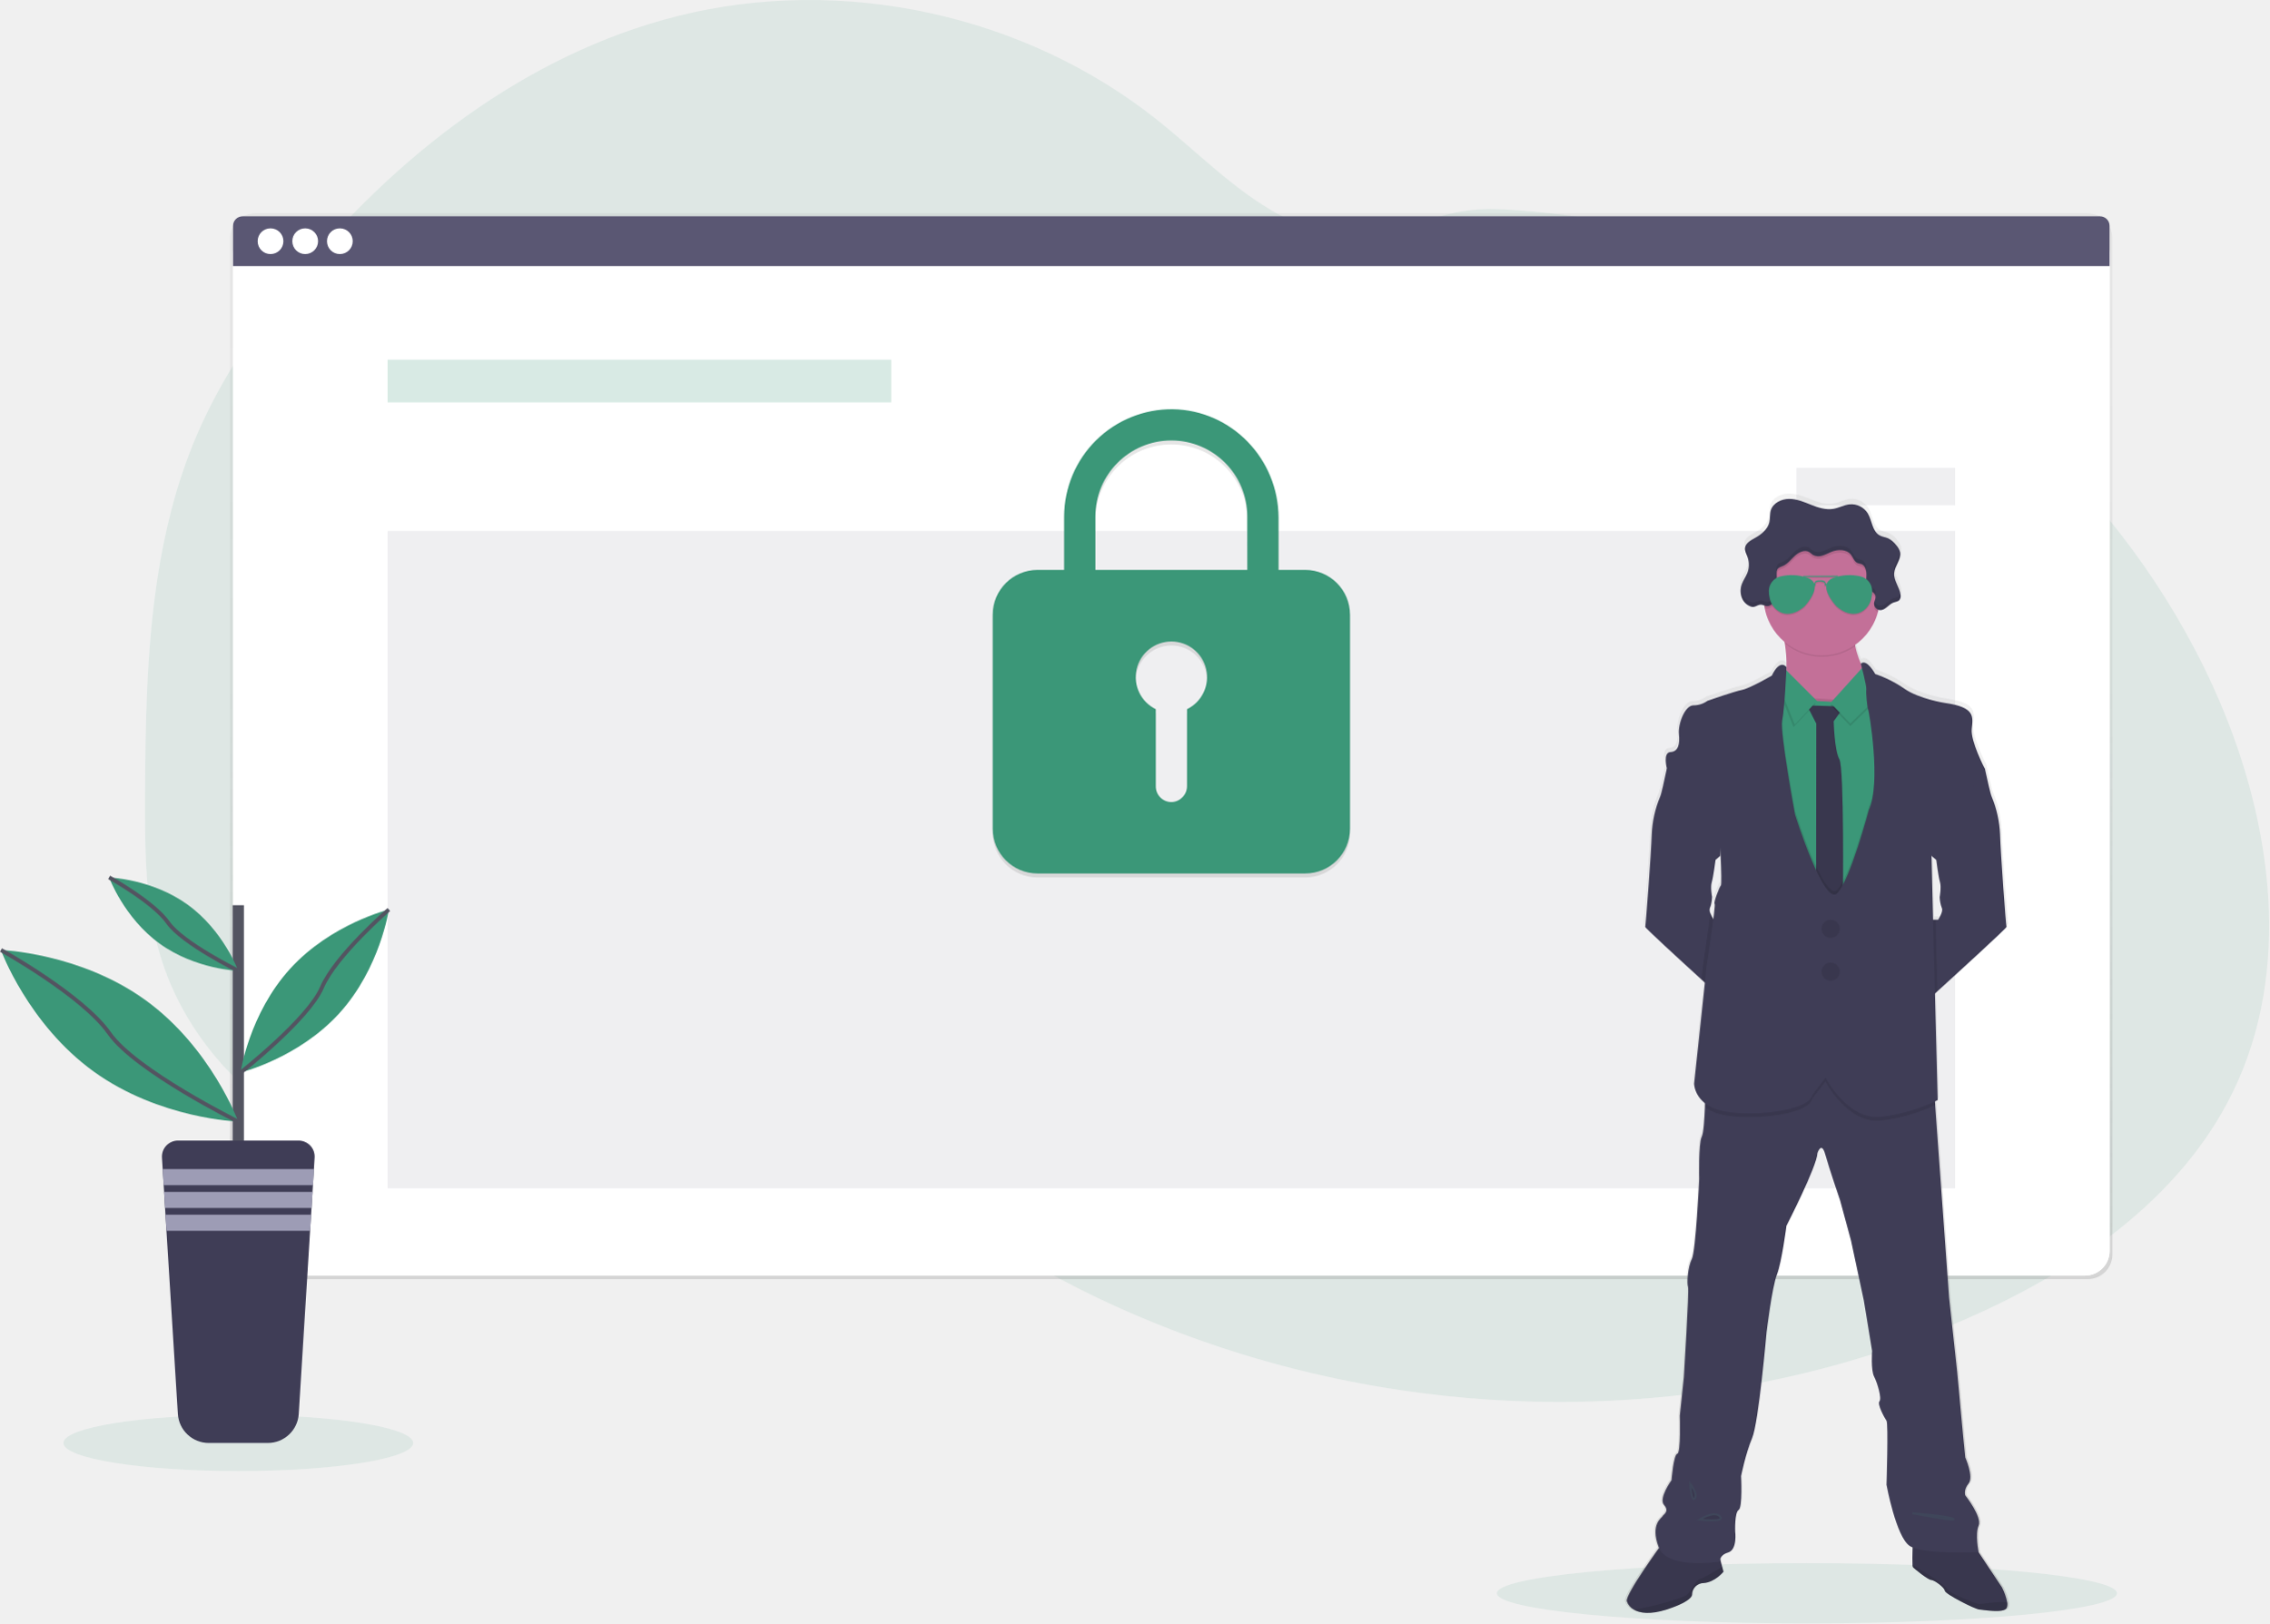
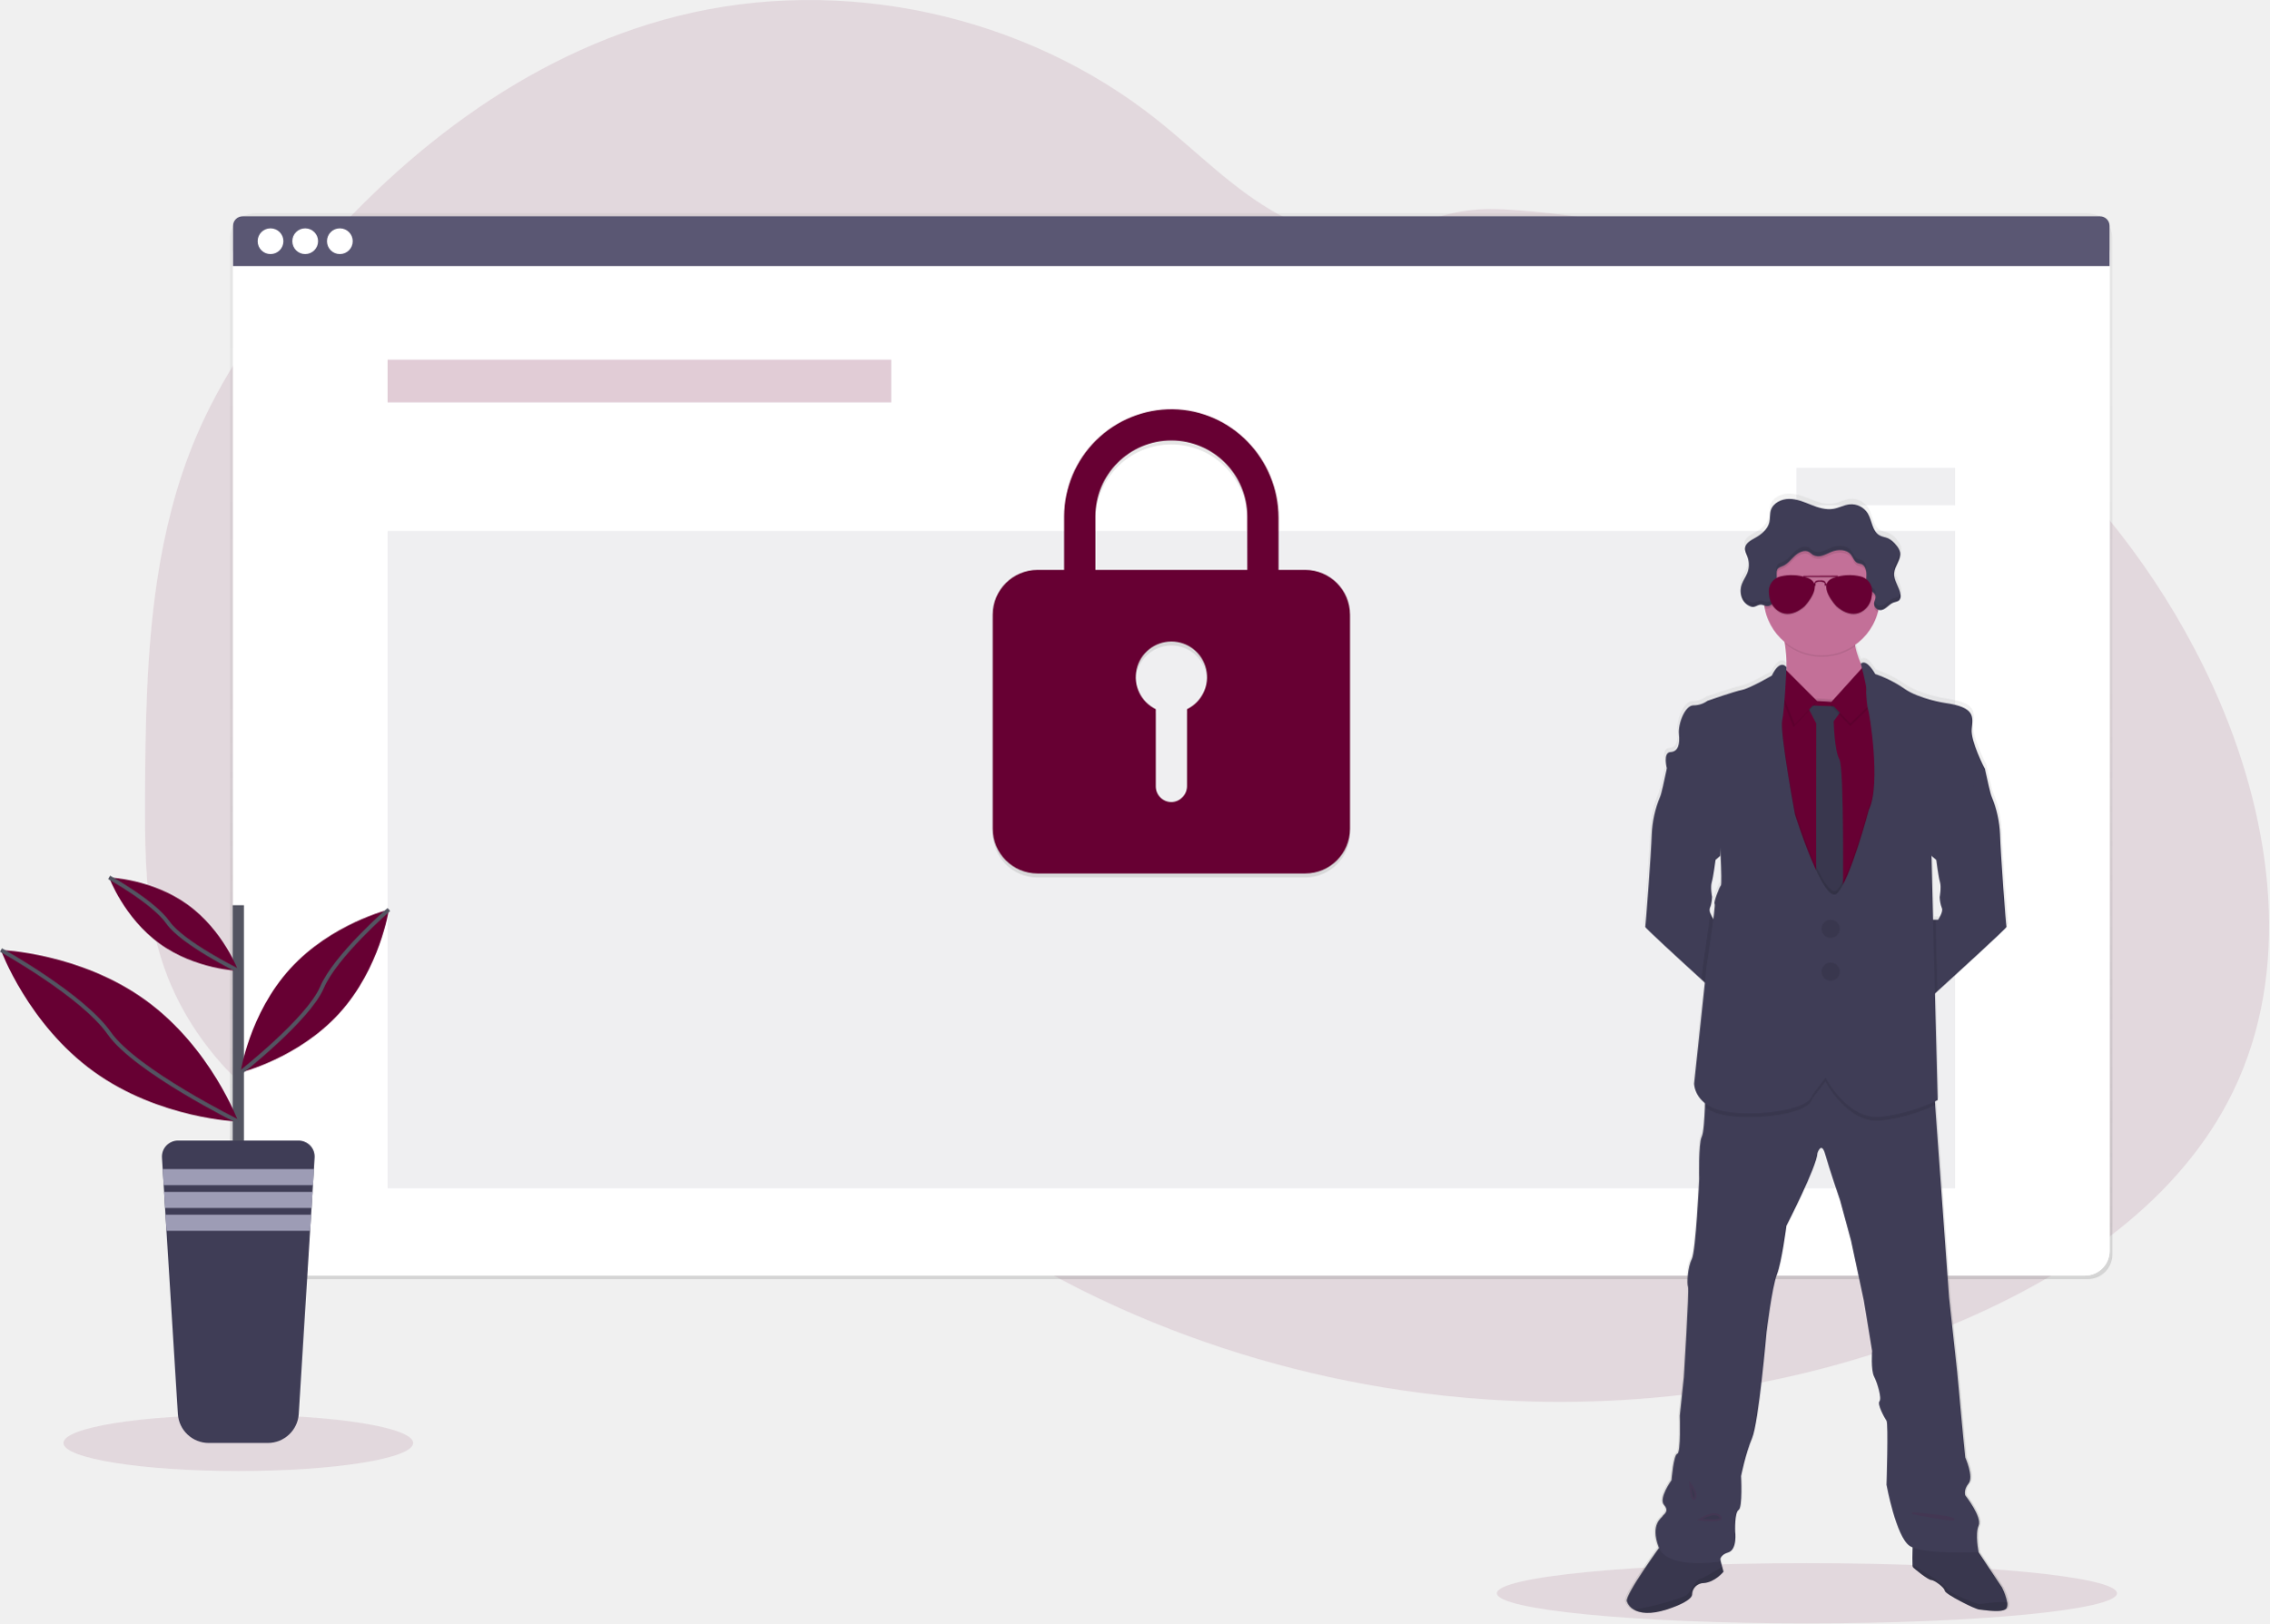
<svg xmlns="http://www.w3.org/2000/svg" xmlns:xlink="http://www.w3.org/1999/xlink" id="06c42c9d-6d9c-45ee-a61b-17902c1dca73" data-name="Layer 1" width="1145.57" height="819.91" viewBox="0 0 1145.57 819.91">
  <defs>
    <linearGradient id="2f697947-2a6f-450c-95af-56e5336b1d5f" x1="591.3" y1="646.08" x2="591.3" y2="107.75" gradientUnits="userSpaceOnUse">
      <stop offset="0" stop-color="gray" stop-opacity="0.25" />
      <stop offset="0.54" stop-color="gray" stop-opacity="0.12" />
      <stop offset="1" stop-color="gray" stop-opacity="0.1" />
    </linearGradient>
    <linearGradient id="2563b911-9cd4-457d-b636-acc38b40f33a" x1="944.34" y1="854.67" x2="944.34" y2="289.29" xlink:href="#2f697947-2a6f-450c-95af-56e5336b1d5f" />
  </defs>
-   <path d="M1154.4,591.26c-26.57,54.81-80.52,91.46-136.43,115.63-75.27,32.55-158.16,45.46-239.91,40q-21.49-1.43-42.85-4.57a540.44,540.44,0,0,1-143.27-41.72q-19.74-8.89-38.68-19.41a494.85,494.85,0,0,1-60.46-39.54q-7.23-5.52-14.26-11.32c-3.25-2.68-6.47-5.42-9.74-8.08-6.9-5.61-14-10.94-21.92-14.93a78.31,78.31,0,0,0-7.34-3.24c-25.08-9.54-54-5.94-80.11,1.5-19.86,5.66-39.22,13.41-59.06,18.94a196,196,0,0,1-26.91,5.72A143.21,143.21,0,0,1,213,624.93l-1.67-.52q-4.2-1.32-8.33-2.89l-1.67-.64q-4-1.54-7.83-3.31l-1.67-.76q-4-1.86-7.83-3.93c-.92-.48-1.83-1-2.73-1.49a163.67,163.67,0,0,1-39.16-30.49c-.33-.33-.64-.67-1-1-1.59-1.72-3.15-3.47-4.66-5.26-.56-.66-1.12-1.32-1.67-2q-2.69-3.28-5.19-6.71c-.25-.33-.49-.67-.73-1A144.59,144.59,0,0,1,112,534.44c-.14-.33-.27-.67-.39-1q-2-5.15-3.65-10.47c-.45-1.48-.88-3-1.26-4.48-.13-.44-.25-.89-.36-1.33-5.52-21.73-6.15-44.32-6.15-66.78q0-3.93,0-7.85c.16-36.33.72-73.28,6.08-109.11,0-.25.07-.5.11-.74a340.76,340.76,0,0,1,7.31-35.82A264.25,264.25,0,0,1,126,260.56c12.33-29,30.26-55.39,50.17-79.85C226.32,119.16,292.09,67.49,369.07,48.15c82.95-20.83,175.14-.87,242.05,52.4,20.4,16.24,38.73,35.47,61.64,47.92,20,10.84,43.41,15.33,64.83,6.8,17.7-7.05,29.22-10.55,49.1-9.48A411.56,411.56,0,0,1,907.05,171c1.56.57,3.12,1.16,4.67,1.75C1012.43,211.28,1099,287.83,1144,386.2q1.79,3.9,3.47,7.86C1174.3,456.73,1184,530.18,1154.4,591.26Z" transform="translate(-26.97 -40.04)" fill="#3b9778" opacity="0.1" />
-   <ellipse cx="120.3" cy="728.81" rx="88.28" ry="14.18" fill="#3b9778" opacity="0.1" />
-   <ellipse cx="912.26" cy="804.71" rx="156.53" ry="15.2" fill="#3b9778" opacity="0.1" />
+   <path d="M1154.4,591.26c-26.57,54.81-80.52,91.46-136.43,115.63-75.27,32.55-158.16,45.46-239.91,40q-21.49-1.43-42.85-4.57a540.44,540.44,0,0,1-143.27-41.72q-19.74-8.89-38.68-19.41a494.85,494.85,0,0,1-60.46-39.54q-7.23-5.52-14.26-11.32c-3.25-2.68-6.47-5.42-9.74-8.08-6.9-5.61-14-10.94-21.92-14.93a78.31,78.31,0,0,0-7.34-3.24c-25.08-9.54-54-5.94-80.11,1.5-19.86,5.66-39.22,13.41-59.06,18.94a196,196,0,0,1-26.91,5.72A143.21,143.21,0,0,1,213,624.93l-1.67-.52q-4.2-1.32-8.33-2.89l-1.67-.64q-4-1.54-7.83-3.31l-1.67-.76q-4-1.86-7.83-3.93c-.92-.48-1.83-1-2.73-1.49a163.67,163.67,0,0,1-39.16-30.49c-.33-.33-.64-.67-1-1-1.59-1.72-3.15-3.47-4.66-5.26-.56-.66-1.12-1.32-1.67-2q-2.69-3.28-5.19-6.71c-.25-.33-.49-.67-.73-1A144.59,144.59,0,0,1,112,534.44c-.14-.33-.27-.67-.39-1q-2-5.15-3.65-10.47c-.45-1.48-.88-3-1.26-4.48-.13-.44-.25-.89-.36-1.33-5.52-21.73-6.15-44.32-6.15-66.78q0-3.93,0-7.85c.16-36.33.72-73.28,6.08-109.11,0-.25.07-.5.11-.74a340.76,340.76,0,0,1,7.31-35.82A264.25,264.25,0,0,1,126,260.56c12.33-29,30.26-55.39,50.17-79.85C226.32,119.16,292.09,67.49,369.07,48.15c82.95-20.83,175.14-.87,242.05,52.4,20.4,16.24,38.73,35.47,61.64,47.92,20,10.84,43.41,15.33,64.83,6.8,17.7-7.05,29.22-10.55,49.1-9.48A411.56,411.56,0,0,1,907.05,171c1.56.57,3.12,1.16,4.67,1.75C1012.43,211.28,1099,287.83,1144,386.2q1.79,3.9,3.47,7.86C1174.3,456.73,1184,530.18,1154.4,591.26Z" transform="translate(-26.97 -40.04)" fill="#670033" opacity="0.1" />
+   <ellipse cx="120.3" cy="728.81" rx="88.28" ry="14.18" fill="#670033" opacity="0.1" />
+   <ellipse cx="912.26" cy="804.71" rx="156.53" ry="15.2" fill="#670033" opacity="0.1" />
  <rect x="116.14" y="107.75" width="950.33" height="538.33" rx="12.49" ry="12.49" fill="url(#2f697947-2a6f-450c-95af-56e5336b1d5f)" />
  <rect x="117.65" y="115.32" width="947.42" height="528.97" rx="12.49" ry="12.49" fill="#fff" />
  <rect x="117.65" y="115.32" width="947.42" height="528.97" rx="12.49" ry="12.49" fill="#fff" />
  <rect x="117.65" y="115.32" width="947.42" height="528.97" rx="12.49" ry="12.49" fill="#fff" opacity="0.04" />
  <path d="M1087.23,149.29H149.43a4.81,4.81,0,0,0-4.81,4.81v20.33H1092V154.1A4.81,4.81,0,0,0,1087.23,149.29Z" transform="translate(-26.97 -40.04)" fill="#5a5773" />
  <g id="6c975d28-8d47-4ade-9154-b3b78f637b65" data-name="buttons">
    <circle cx="136.57" cy="121.82" r="6.5" fill="#fff" />
    <circle cx="154.07" cy="121.82" r="6.5" fill="#fff" />
    <circle cx="171.57" cy="121.82" r="6.5" fill="#fff" />
  </g>
-   <rect x="195.68" y="181.67" width="254.25" height="21.58" fill="#3b9778" opacity="0.2" />
+   <rect x="195.68" y="181.67" width="254.25" height="21.58" fill="#670033" opacity="0.2" />
  <rect x="195.68" y="268.2" width="791.36" height="331.96" fill="#5a5773" opacity="0.1" />
  <path d="M686,329.89H672.45V303.57c0-29.7-23.68-54.39-53.38-54.84a54.28,54.28,0,0,0-54.85,54.11v27.05H550.7a22.62,22.62,0,0,0-22.55,22.55V460.66a22.62,22.62,0,0,0,22.55,22.55H686a22.61,22.61,0,0,0,22.54-22.55V352.44A22.61,22.61,0,0,0,686,329.89Zm-59.75,70.35V439a8.09,8.09,0,0,1-7.5,8.12,7.91,7.91,0,0,1-8.28-7.9v-39a18,18,0,1,1,15.78,0Zm30.44-70.35H580V302.84a38.33,38.33,0,0,1,76.66,0Z" transform="translate(-26.97 -40.04)" opacity="0.1" />
-   <path d="M686,327.89H672.45V301.57c0-29.7-23.68-54.39-53.38-54.84a54.28,54.28,0,0,0-54.85,54.11v27.05H550.7a22.62,22.62,0,0,0-22.55,22.55V458.66a22.62,22.62,0,0,0,22.55,22.55H686a22.61,22.61,0,0,0,22.54-22.55V350.44A22.61,22.61,0,0,0,686,327.89Zm-59.75,70.35V437a8.09,8.09,0,0,1-7.5,8.12,7.91,7.91,0,0,1-8.28-7.9v-39a18,18,0,1,1,15.78,0Zm30.44-70.35H580V300.84a38.33,38.33,0,0,1,76.66,0Z" transform="translate(-26.97 -40.04)" fill="#3b9778" />
+   <path d="M686,327.89H672.45V301.57c0-29.7-23.68-54.39-53.38-54.84a54.28,54.28,0,0,0-54.85,54.11v27.05H550.7a22.62,22.62,0,0,0-22.55,22.55V458.66a22.62,22.62,0,0,0,22.55,22.55H686a22.61,22.61,0,0,0,22.54-22.55V350.44A22.61,22.61,0,0,0,686,327.89Zm-59.75,70.35V437a8.09,8.09,0,0,1-7.5,8.12,7.91,7.91,0,0,1-8.28-7.9v-39a18,18,0,1,1,15.78,0Zm30.44-70.35H580V300.84a38.33,38.33,0,0,1,76.66,0Z" transform="translate(-26.97 -40.04)" fill="#670033" />
  <rect x="906.94" y="236.25" width="80.1" height="18.91" fill="#5a5773" opacity="0.1" />
  <path d="M1041.27,849.33a28.47,28.47,0,0,0-2.68-7.61l-12-17.92h.07s-1.89-9,0-13.42-6.74-15.29-6.74-15.29-1.05-2.73,1.69-6.09-1.69-13.2-1.69-13.2-2.1-20.55-2.31-23.69-1.9-20.54-1.9-20.54l-4-36.89-7.12-97.77-.13-1.83c.88-.43,1.35-.7,1.35-.7l-1.42-54.06,1.23-1.11c10.74-9.72,35.51-32.22,35.26-32.71s-3-37.57-3.32-46.85a55.83,55.83,0,0,0-4.26-19.18c-.62-1.23-2.41-9.34-3.15-12.77-.2-.94-.33-1.53-.33-1.53s-7.26-13.84-6.63-20.13,1.89-11-13.59-13.2c0,0-13-1.94-20.74-7.23A59,59,0,0,0,974,378.17s-4.34-8-7.36-5.29a42,42,0,0,1-2.85-8.91l-.09-.56a29.47,29.47,0,0,0,11.64-16.66c.1-.38.18-.77.27-1.15a3.25,3.25,0,0,0,.93.17c2.63,0,4.25-2.93,6.71-3.86,1-.39,2.23-.45,3-1.24a2.93,2.93,0,0,0,.66-2.21,4.51,4.51,0,0,0,0-.82,2.93,2.93,0,0,0,0-.29l0,.1c-.67-3.64-3.49-6.87-3.18-10.57.3-3.48,3.36-6.54,3.11-9.93a5.4,5.4,0,0,0-.07-.8l0,.12a8.56,8.56,0,0,0-2-3.54,11.36,11.36,0,0,0-4.12-3.46c-1.39-.61-3-.75-4.3-1.48-3.82-2.08-3.81-7.5-6.08-11.2A9.91,9.91,0,0,0,961,292c-2.84.28-5.41,1.79-8.22,2.28-3.84.68-7.75-.57-11.39-2s-7.33-3-11.24-3-8.14,2-9.32,5.69c-.63,2-.32,4.15-.8,6.18-.86,3.58-4,6.14-7.25,7.92-2,1.11-4.38,2.38-5,4.48,0-.06,0-.11,0-.16a3.84,3.84,0,0,0-.1.51,3.75,3.75,0,0,0,0,.67c0,1.44.76,2.81,1.27,4.18a11.53,11.53,0,0,1-.06,8.06c-.74,1.9-2,3.57-2.72,5.46a10.75,10.75,0,0,0-.66,2.74l0-.16a11,11,0,0,0,0,1.28,9,9,0,0,0,1,4.2A7.54,7.54,0,0,0,911,344.1c2,.46,3.25-1.5,5.36-1a8.42,8.42,0,0,1,1.11.35c.07.45.14.9.22,1.34a29.39,29.39,0,0,0,10.14,17.17c0,.24.08.48.11.73h0a67.15,67.15,0,0,1,.83,12.06s-3.15-4.61-7.47,4.29c0,0-11.27,6.5-15.16,7.24s-17.7,5.55-17.7,5.55a12.18,12.18,0,0,1-7.16,2.31c-4.31,0-7.89,9.43-7.37,14.56s-.31,8.91-4.32,9.12-1.82,8.34-1.79,8.48l-.37,1.75c-.78,3.58-2.48,11.26-3.08,12.46a56,56,0,0,0-4.27,19.18c-.31,9.28-3,46.22-3.31,46.85-.21.41,16.76,15.92,28.69,26.76l1.73,1.56-5.49,51.28a13.69,13.69,0,0,0,5.64,10c0,.6,0,1.21-.06,1.84-.24,6-.72,13.26-1.68,15.16-1.68,3.36-1.26,21.38-1.26,21.38s-1.69,36.68-3.79,40.67-2.53,12.36-1.9,14-2.11,45.69-2.11,45.69l-2.1,19.71s.63,18.86-1.27,19.28-2.95,13.42-2.95,13.42-6.73,9.22-3.79,12.57-.43,4.83-.74,5.66-6.42,4-2,15.72a3.45,3.45,0,0,0,.14.34c-4.14,5.75-17.26,24.3-16.46,27.12a7.43,7.43,0,0,0,3.5,4.2c3.09,1.85,8.39,2.71,16.82,0,14-4.51,13-7.76,13-7.76a5.94,5.94,0,0,1,5.9-5.66c5.79-.42,10.11-5.76,10.11-5.76l-.68-2.53-.93-3.5c.11-1,.82-2.75,4-3.72,4.85-1.47,3.58-10.69,3.58-10.69s-.42-9.64,1.68-10.9,1.27-17.19,1.27-17.19,2.32-11.53,5.68-19.29,7.38-53.86,7.38-53.86,2.73-22.64,5.26-29.14,4.85-24.73,4.85-24.73,15.59-30.19,15.79-36.9c0,0,2-6.29,4,.63s7.62,23.48,7.62,23.48l5.47,20.33,6.53,30.39,4.22,25.58s-.64,9.64,1,13,4,11.1,2.74,12.57,2.52,8.39,3.58,9.85,0,32.49,0,32.49,4.84,26.41,11.79,31a8.5,8.5,0,0,0,1.54.8c-.1,2.86-.2,6.69-.07,8.69a3.33,3.33,0,0,0,.22,1.31c.63.84,7.79,6.5,9.27,6.5s6.73,3.67,6.95,5.45,15.39,9.32,17.54,9.54,12.57,2.09,14-.84A4.85,4.85,0,0,0,1041.27,849.33ZM1004,471.61l1.08.93s1.11,8.65,1.9,11.24-.16,7.63-.16,7.63a17.55,17.55,0,0,0,1.11,5.5c.94,1.89-1.9,6-1.9,6h-2.53l-.79-32.38Zm-75.23-96.68v-.19C928.75,374.8,928.74,374.87,928.74,374.93ZM889.92,499.58a3.65,3.65,0,0,1-.16-2.67,8,8,0,0,0,.53-1.48,22.92,22.92,0,0,0,.58-4,.28.28,0,0,0,0-.05c-.09-.48-.9-5.12-.15-7.58s1.89-11.24,1.89-11.24l.72-.61L895,470.5s0-.54.12-1.43c.35,7.6.63,16,.18,16.42-.84.83-3.9,9-3.16,9.32.24.11-.09,3.38-.65,7.78A15.94,15.94,0,0,1,889.92,499.58Z" transform="translate(-26.97 -40.04)" fill="url(#2563b911-9cd4-457d-b636-acc38b40f33a)" />
  <path d="M970.52,382.92v12.44L945,408.19s-25.34-15.33-19.09-21.43c4-3.86,3.23-14.46,2.15-21.75h0c-.63-4.24-1.36-7.35-1.36-7.35s45.52-13,38.64-3.13c-2.3,3.3-2.48,7.57-1.71,11.8C965.19,374.72,970.52,382.92,970.52,382.92Z" transform="translate(-26.97 -40.04)" fill="#c37098" />
  <path d="M900.61,504.57l-3.29,40.52s-4.93-4.47-11.31-10.29c-11.83-10.79-28.63-26.22-28.43-26.63.31-.63,3-37.39,3.29-46.63a55.8,55.8,0,0,1,4.22-19.08c.6-1.2,2.29-8.84,3-12.41.24-1.11.39-1.83.39-1.83L874,426s23,25.66,23,26.13-1.57,20.18-1.57,20.18l-1.63,1.42-.71.61s-1.1,8.61-1.88,11.19.06,7.06.15,7.54v0a23.25,23.25,0,0,1-.57,4,8.38,8.38,0,0,1-.53,1.47,3.67,3.67,0,0,0,.16,2.66,16.08,16.08,0,0,0,1.72,3.29Z" transform="translate(-26.97 -40.04)" fill="#3f3d56" />
  <path d="M1040,508.17c.24.49-24.29,22.88-34.92,32.55l-4.82,4.37L997,504.57h8.45s2.82-4.07,1.88-5.95a17.39,17.39,0,0,1-1.09-5.47s.93-5,.15-7.59-1.88-11.19-1.88-11.19l-1.07-.92-1.27-1.11s-1.57-19.71-1.57-20.18,23-26.13,23-26.13l5.48,2.19s.12.59.32,1.53c.74,3.41,2.51,11.48,3.12,12.71a55.8,55.8,0,0,1,4.22,19.08C1037,470.78,1039.68,507.54,1040,508.17Z" transform="translate(-26.97 -40.04)" fill="#3f3d56" />
  <path d="M1040.1,852.11c-1.47,2.92-11.79,1-13.92.84s-17.17-7.73-17.38-9.5-5.42-5.42-6.88-5.42-8.55-5.64-9.18-6.47a3.19,3.19,0,0,1-.21-1.3c-.22-3.43.21-12.26.21-12.26l30.25,1.67,14.7,22.11a28.52,28.52,0,0,1,2.66,7.57A5,5,0,0,1,1040.1,852.11Z" transform="translate(-26.97 -40.04)" fill="#3f3d56" />
  <path d="M1040.1,852.11c-1.47,2.92-11.79,1-13.92.84s-17.17-7.73-17.38-9.5-5.42-5.42-6.88-5.42-8.55-5.64-9.18-6.47a3.19,3.19,0,0,1-.21-1.3c-.22-3.43.21-12.26.21-12.26l30.25,1.67,14.7,22.11a28.52,28.52,0,0,1,2.66,7.57A5,5,0,0,1,1040.1,852.11Z" transform="translate(-26.97 -40.04)" opacity="0.1" />
  <path d="M1040.1,852.11c-1.47,2.92-11.79,1-13.92.84s-17.17-7.73-17.38-9.5-5.42-5.42-6.88-5.42-8.55-5.64-9.18-6.47a3.19,3.19,0,0,1-.21-1.3l9.8,6.2s6.26,4,7.93,6.37,14.83,7.3,15.92,7.4c.81.08,9.45-1.58,14.17-.88A5,5,0,0,1,1040.1,852.11Z" transform="translate(-26.97 -40.04)" opacity="0.1" />
  <path d="M897.1,833.86s-4.28,5.32-10,5.73a5.89,5.89,0,0,0-5.84,5.63s1,3.24-12.83,7.73c-8.35,2.69-13.6,1.84-16.66,0a7.44,7.44,0,0,1-3.47-4.18c-.94-3.33,17.52-28.68,17.52-28.68l16.8-1,12,5.42,1.84,6.87Z" transform="translate(-26.97 -40.04)" fill="#3f3d56" />
  <path d="M897.1,833.86s-4.28,5.32-10,5.73a5.89,5.89,0,0,0-5.84,5.63s1,3.24-12.83,7.73c-8.35,2.69-13.6,1.84-16.66,0a7.44,7.44,0,0,1-3.47-4.18c-.94-3.33,17.52-28.68,17.52-28.68l16.8-1,12,5.42,1.84,6.87Z" transform="translate(-26.97 -40.04)" opacity="0.1" />
  <path d="M897.1,833.86s-4.28,5.32-10,5.73a5.89,5.89,0,0,0-5.84,5.63s1,3.24-12.83,7.73c-8.35,2.69-13.6,1.84-16.66,0,7.87-.82,25.26-5.79,27-7.51,2.09-2.09,4.7-7.83,6.47-7.93,1.23-.08,7.48-3.84,11.23-6.17Z" transform="translate(-26.97 -40.04)" fill="none" />
  <path d="M897.1,833.86s-4.28,5.32-10,5.73a5.89,5.89,0,0,0-5.84,5.63s1,3.24-12.83,7.73c-8.35,2.69-13.6,1.84-16.66,0,7.87-.82,25.26-5.79,27-7.51,2.09-2.09,4.7-7.83,6.47-7.93,1.23-.08,7.48-3.84,11.23-6.17Z" transform="translate(-26.97 -40.04)" opacity="0.1" />
  <path d="M1025.91,810.6c-1.88,4.38,0,13.35,0,13.35s-28,1.46-34.84-3.13-11.68-30.88-11.68-30.88,1-30.87,0-32.33-4.8-8.34-3.55-9.8-1-9.18-2.71-12.52-1-12.93-1-12.93l-4.18-25.46-6.46-30.24L956,646.42s-5.63-16.48-7.54-23.36-3.93-.63-3.93-.63c-.2,6.68-15.64,36.72-15.64,36.72s-2.3,18.15-4.8,24.61-5.22,29-5.22,29-4,45.89-7.3,53.61S906,785.56,906,785.56s.84,15.86-1.25,17.11S903,813.52,903,813.52s1.25,9.17-3.55,10.64-4,4.59-4,4.59-26.7,4.38-31.08-7.31,1.67-14.8,2-15.64,3.66-2.29.74-5.64,3.75-12.51,3.75-12.51,1.05-12.93,2.92-13.35,1.26-19.19,1.26-19.19l2.08-19.61s2.72-43.81,2.09-45.48-.21-10,1.88-14,3.75-40.48,3.75-40.48-.42-17.93,1.25-21.27c1-1.89,1.42-9.16,1.66-15.09.18-4.53.22-8.28.22-8.28l23.36-8.76,30-9.59,25.24,12.1,36.93,7.09.46,6.37,7.05,97.31,4,36.71s1.67,17.31,1.88,20.44,2.29,23.58,2.29,23.58,4.38,9.8,1.67,13.14-1.67,6-1.67,6S1027.79,806.22,1025.91,810.6Z" transform="translate(-26.97 -40.04)" fill="#3f3d56" />
  <path d="M965.36,354.53c-2.3,3.3-2.48,7.57-1.71,11.8A29.34,29.34,0,0,1,928.08,365h0c-.63-4.24-1.36-7.35-1.36-7.35S972.24,344.67,965.36,354.53Z" transform="translate(-26.97 -40.04)" opacity="0.1" />
  <path d="M976,341.77a29.3,29.3,0,1,1-29.3-29.3A29.16,29.16,0,0,1,976,341.77Z" transform="translate(-26.97 -40.04)" fill="#c37098" />
  <polygon points="955.13 350.42 945.53 521.37 893.38 510.42 883.05 441.89 893.28 349.89 900.98 350.88 914.56 352.61 928.01 353.44 942.59 351.82 955.13 350.42" opacity="0.1" />
-   <polygon points="955.13 351.67 945.53 522.62 893.38 511.67 883.05 443.14 893.28 351.15 900.98 352.13 914.56 353.86 928.01 354.69 942.59 353.07 955.13 351.67" fill="#3b9778" />
+   <polygon points="955.13 351.67 945.53 522.62 893.38 511.67 883.05 443.14 893.28 351.15 900.98 352.13 914.56 353.86 928.01 354.69 942.59 353.07 955.13 351.67" fill="#670033" />
  <path d="M939.23,396.3l18.78.63-5.28,7.39s.37,14.93,2.88,19.21,1.77,70.4,1.77,70.4l-5,9.49-8.55-10.64.11-87.3Z" transform="translate(-26.97 -40.04)" fill="#3f3d56" />
  <path d="M939.23,396.3l18.78.63-5.28,7.39s.37,14.93,2.88,19.21,1.77,70.4,1.77,70.4l-5,9.49-8.55-10.64.11-87.3Z" transform="translate(-26.97 -40.04)" opacity="0.1" />
  <polygon points="941.67 336.86 924.15 356.26 934.16 366.69 950.75 350.52 941.67 336.86" opacity="0.1" />
-   <polygon points="941.67 335.61 924.15 355.01 934.16 365.44 950.75 349.27 941.67 335.61" fill="#3b9778" />
+   <polygon points="941.67 335.61 924.15 355.01 934.16 365.44 950.75 349.27 941.67 335.61" fill="#670033" />
  <polygon points="916.75 355.32 899.01 337.59 897.34 346.87 905.48 367.21 916.75 355.32" opacity="0.1" />
-   <polygon points="917.37 354.07 899.64 336.34 897.97 345.62 906.11 365.96 917.37 354.07" fill="#3b9778" />
+   <polygon points="917.37 354.07 899.64 336.34 897.97 345.62 906.11 365.96 917.37 354.07" fill="#670033" />
  <path d="M1004.05,598.14a86.57,86.57,0,0,1-27,7.81c-17.21,2.19-28.47-19.71-28.47-19.71l-6.57,8.55c-2.09,9.08-33.9,11.37-46.83,7.93a20.69,20.69,0,0,1-7.42-3.51c.18-4.53.22-8.28.22-8.28l23.36-8.76,30-9.59,25.24,12.1,36.93,7.09Z" transform="translate(-26.97 -40.04)" opacity="0.1" />
  <path d="M982.1,391.72l-9.59,170.94-52.16-10.95L910,483.19l10.22-92,7.7,1a93.48,93.48,0,0,1-1.13,10c-1.25,5.85,6.47,47.36,6.47,47.36s14.67,46.55,21.27,39.84,16-42.14,16-42.14c6.37-13.14.11-50-.36-50.74a14.88,14.88,0,0,1-.6-3.35Z" transform="translate(-26.97 -40.04)" opacity="0.1" />
  <path d="M1004.63,524l.44,16.75-4.82,4.37L997,504.57h7.2Z" transform="translate(-26.97 -40.04)" opacity="0.1" />
  <path d="M891.37,493.1v0a23.25,23.25,0,0,1-.57,4c0-.37,0-.58-.08-.61C890.42,496.41,890.78,494.88,891.37,493.1Z" transform="translate(-26.97 -40.04)" opacity="0.1" />
  <path d="M900.61,504.57l-3.29,40.52s-4.93-4.47-11.31-10.29l.76-7.18s2.69-17.64,3.67-26.34a16.08,16.08,0,0,0,1.72,3.29Z" transform="translate(-26.97 -40.04)" opacity="0.1" />
  <path d="M928.9,377s-3.12-4.59-7.4,4.27c0,0-11.16,6.47-15,7.2S889,394,889,394a12.08,12.08,0,0,1-7.09,2.29c-4.28,0-7.83,9.39-7.31,14.5s-.31,8.87-4.27,9.08-1.78,8.44-1.78,8.44l26.39,30.25s1.67,27.85.84,28.69-3.86,9-3.13,9.28-4,31.08-4,31.08l-6.36,59.77s0,10,12.94,13.45S940,602,942.05,592.92l6.57-8.56s11.26,21.91,28.47,19.72,28.17-8.45,28.17-8.45L1003.38,524l-1.25-51.63L1029,428.22s-7.2-13.77-6.57-20,1.87-10.95-13.46-13.14c0,0-12.93-1.93-20.55-7.2a58.74,58.74,0,0,0-14.7-7.4s-4.3-8-7.29-5.26c0,0,3,11.31,2.75,13s.47,9.33.94,10.12,6.73,37.6.36,50.74c0,0-9.35,35.43-16,42.14s-21.27-39.84-21.27-39.84-7.72-41.52-6.47-47.36S928.9,377,928.9,377Z" transform="translate(-26.97 -40.04)" fill="#3f3d56" />
  <circle cx="924.25" cy="469.12" r="4.59" fill="#3f3d56" />
  <circle cx="924.25" cy="490.76" r="4.59" fill="#3f3d56" />
  <circle cx="924.25" cy="469.12" r="4.59" opacity="0.1" />
  <circle cx="924.25" cy="490.76" r="4.59" opacity="0.1" />
-   <path d="M992.47,804.34s18.84,1.46,20.71,2.92S992.47,804.34,992.47,804.34Z" transform="translate(-26.97 -40.04)" stroke="#3b9778" stroke-miterlimit="10" opacity="0.1" />
-   <path d="M880.3,789.53s4,5,2.3,7.3S880.3,789.53,880.3,789.53Z" transform="translate(-26.97 -40.04)" stroke="#3b9778" stroke-miterlimit="10" opacity="0.1" />
-   <path d="M885.1,807.56s7.3-4.8,10.22-1.61S885.1,807.56,885.1,807.56Z" transform="translate(-26.97 -40.04)" stroke="#3b9778" stroke-miterlimit="10" opacity="0.1" />
+   <path d="M992.47,804.34s18.84,1.46,20.71,2.92S992.47,804.34,992.47,804.34Z" transform="translate(-26.97 -40.04)" stroke="#670033" stroke-miterlimit="10" opacity="0.1" />
+   <path d="M880.3,789.53s4,5,2.3,7.3S880.3,789.53,880.3,789.53Z" transform="translate(-26.97 -40.04)" stroke="#670033" stroke-miterlimit="10" opacity="0.1" />
+   <path d="M885.1,807.56s7.3-4.8,10.22-1.61S885.1,807.56,885.1,807.56Z" transform="translate(-26.97 -40.04)" stroke="#670033" stroke-miterlimit="10" opacity="0.1" />
  <path d="M976,341.77a29.16,29.16,0,0,1-.94,7.41,3.33,3.33,0,0,1-1.94-3.26c.13-1.19.92-2.28.75-3.46-.25-1.82-2.45-2.56-3.61-4-1.43-1.74-1.12-4.27-1-6.52s-.45-5-2.56-5.77c-.63-.23-1.32-.25-1.93-.51-1.66-.7-2.17-2.76-3.28-4.18-2.22-2.86-6.63-2.8-10-1.44a47.53,47.53,0,0,1-4.5,1.88,5.88,5.88,0,0,1-4.71-.35c-.66-.42-1.19-1-1.87-1.42-2.26-1.36-5.22,0-7.18,1.75s-3.53,4.1-6,5.17c-1.11.5-2.48.8-3,1.88a3.94,3.94,0,0,0-.32,1.87c0,3.89.46,7.84-.35,11.65-.52,2.45-2.24,5.23-4.73,4.93a4.67,4.67,0,0,1-.91-.23,29.3,29.3,0,1,1,58.1-5.42Z" transform="translate(-26.97 -40.04)" opacity="0.1" />
  <path d="M916.61,345.51c.75.17,1.46.56,2.23.66,2.49.3,4.21-2.48,4.73-4.93.81-3.81.39-7.76.36-11.65a3.81,3.81,0,0,1,.31-1.87c.57-1.08,1.94-1.38,3-1.88,2.42-1.08,4-3.38,6-5.17s4.91-3.11,7.17-1.75c.67.4,1.21,1,1.87,1.42a6,6,0,0,0,4.72.35c1.55-.46,3-1.27,4.49-1.88,3.34-1.36,7.76-1.41,10,1.43,1.11,1.43,1.62,3.48,3.28,4.18.61.26,1.3.29,1.93.52,2.11.79,2.65,3.52,2.56,5.77s-.39,4.78,1,6.52c1.16,1.42,3.36,2.16,3.61,4,.16,1.18-.62,2.28-.75,3.46a3.32,3.32,0,0,0,3.13,3.54c2.6,0,4.21-2.91,6.64-3.84,1-.39,2.21-.45,3-1.24a3.31,3.31,0,0,0,.62-2.71c-.49-3.83-3.56-7.16-3.23-11,.31-3.68,3.72-6.89,3-10.51a8.52,8.52,0,0,0-2-3.57,11.56,11.56,0,0,0-4.08-3.45c-1.39-.6-3-.74-4.27-1.47-3.78-2.07-3.77-7.47-6-11.15a9.79,9.79,0,0,0-9.12-4.54c-2.81.28-5.36,1.77-8.14,2.27-3.81.68-7.67-.57-11.28-2s-7.26-3-11.13-3-8.06,2-9.24,5.66c-.62,2-.31,4.14-.79,6.15-.84,3.57-4,6.11-7.18,7.88-2.19,1.22-4.82,2.62-5.08,5.11-.17,1.58.7,3,1.25,4.53a11.53,11.53,0,0,1-.06,8c-.73,1.89-1.95,3.55-2.69,5.43a9.75,9.75,0,0,0,.26,8,7.46,7.46,0,0,0,4.57,3.75C913.27,347,914.51,345.05,916.61,345.51Z" transform="translate(-26.97 -40.04)" fill="#3f3d56" />
  <g opacity="0.1">
    <path d="M923.57,339.06c-.52,2.45-2.25,5.23-4.74,4.93-.77-.1-1.47-.49-2.23-.66-2.09-.46-3.33,1.5-5.3,1a7.48,7.48,0,0,1-4.58-3.75,8.66,8.66,0,0,1-.93-3.27,9.13,9.13,0,0,0,.93,5.15,7.48,7.48,0,0,0,4.58,3.75c2,.46,3.21-1.5,5.3-1a22.61,22.61,0,0,0,2.23.65c2.49.31,4.22-2.47,4.74-4.92a28.89,28.89,0,0,0,.48-6.57A24.63,24.63,0,0,1,923.57,339.06Z" transform="translate(-26.97 -40.04)" />
    <path d="M909.87,324a11.51,11.51,0,0,0-.66-4.83,25.53,25.53,0,0,1-1.15-3.16,4.59,4.59,0,0,0-.1.51c-.17,1.57.71,3,1.25,4.53A11.47,11.47,0,0,1,909.87,324Z" transform="translate(-26.97 -40.04)" />
    <path d="M986.27,318.73c-.47,2.84-2.77,5.51-3,8.5a7.15,7.15,0,0,0,0,1.54C983.77,325.28,986.86,322.19,986.27,318.73Z" transform="translate(-26.97 -40.04)" />
    <path d="M986.44,339.83a2.35,2.35,0,0,1-.57,1.12c-.74.79-2,.85-3,1.24-2.43.93-4,3.87-6.64,3.84a3.35,3.35,0,0,1-3-2.32,5.18,5.18,0,0,0-.14.66,3.32,3.32,0,0,0,3.13,3.53c2.61,0,4.21-2.91,6.64-3.83,1-.39,2.22-.45,3-1.24a3.31,3.31,0,0,0,.62-2.71C986.47,340,986.45,339.92,986.44,339.83Z" transform="translate(-26.97 -40.04)" />
    <path d="M973.9,339c-.25-1.82-2.45-2.56-3.61-4a5.48,5.48,0,0,1-1.1-3.28c-.08,1.86-.05,3.76,1.1,5.16s2.9,2,3.46,3.44A3.21,3.21,0,0,0,973.9,339Z" transform="translate(-26.97 -40.04)" />
    <path d="M969.25,328.53c.08-2.25-.46-5-2.57-5.77-.62-.23-1.31-.26-1.92-.51-1.66-.7-2.18-2.76-3.28-4.18-2.23-2.85-6.64-2.8-10-1.44-1.5.61-2.93,1.42-4.49,1.88a5.88,5.88,0,0,1-4.71-.35c-.66-.42-1.2-1-1.87-1.42-2.27-1.36-5.23,0-7.18,1.75s-3.53,4.09-6,5.17c-1.12.5-2.48.8-3.06,1.88a3.93,3.93,0,0,0-.31,1.87c0,.39,0,.78,0,1.17a2.84,2.84,0,0,1,.29-1.16c.58-1.08,1.94-1.38,3.06-1.88,2.42-1.08,4-3.38,6-5.17s4.91-3.11,7.18-1.75c.67.4,1.21,1,1.87,1.41a5.84,5.84,0,0,0,4.71.35,46.21,46.21,0,0,0,4.49-1.87c3.35-1.36,7.76-1.42,10,1.43,1.1,1.42,1.62,3.48,3.28,4.18.61.26,1.3.29,1.92.52,1.71.64,2.39,2.56,2.54,4.46Z" transform="translate(-26.97 -40.04)" />
  </g>
  <g opacity="0.1">
    <path d="M920,339a7.67,7.67,0,0,1,5.78-7.17,24,24,0,0,1,13.48.61c9.49,3.14-1.2,14.44-1.2,14.44s-7.11,7-13.74,2.11a10.39,10.39,0,0,1-3.87-6A15.3,15.3,0,0,1,920,339Z" transform="translate(-26.97 -40.04)" />
    <path d="M972.17,339a7.67,7.67,0,0,0-5.79-7.17,24,24,0,0,0-13.47.61c-9.49,3.14,1.2,14.44,1.2,14.44s7.1,7,13.74,2.11a10.39,10.39,0,0,0,3.87-6A15.3,15.3,0,0,0,972.17,339Z" transform="translate(-26.97 -40.04)" />
    <polygon points="910.5 291.48 910.5 291.95 927.83 291.95 927.83 291.39 910.5 291.48" />
    <path d="M943,336.53h.55v-1.59s1.76-1.37,4.68,0v1.42h1v-.93h-.49s.2-1.93-3.06-1.62c0,0-2.62-.25-2.56,1.41h-.6Z" transform="translate(-26.97 -40.04)" />
  </g>
-   <path d="M920,338.35a7.67,7.67,0,0,1,5.78-7.17,24.13,24.13,0,0,1,13.48.61c9.49,3.15-1.2,14.44-1.2,14.44s-7.11,7-13.74,2.11a10.33,10.33,0,0,1-3.87-6A15.21,15.21,0,0,1,920,338.35Z" transform="translate(-26.97 -40.04)" fill="#3b9778" />
-   <path d="M972.17,338.35a7.67,7.67,0,0,0-5.79-7.17,24.09,24.09,0,0,0-13.47.61c-9.49,3.15,1.2,14.44,1.2,14.44s7.1,7,13.74,2.11a10.33,10.33,0,0,0,3.87-6A15.21,15.21,0,0,0,972.17,338.35Z" transform="translate(-26.97 -40.04)" fill="#3b9778" />
-   <polygon points="910.5 290.85 910.5 291.33 927.83 291.33 927.83 290.76 910.5 290.85" fill="#3b9778" />
-   <path d="M943,335.9h.55v-1.59s1.76-1.36,4.68,0v1.43h1v-.94h-.49s.2-1.92-3.06-1.62c0,0-2.62-.24-2.56,1.41h-.6Z" transform="translate(-26.97 -40.04)" fill="#3b9778" />
+   <path d="M920,338.35a7.67,7.67,0,0,1,5.78-7.17,24.13,24.13,0,0,1,13.48.61c9.49,3.15-1.2,14.44-1.2,14.44s-7.11,7-13.74,2.11a10.33,10.33,0,0,1-3.87-6A15.21,15.21,0,0,1,920,338.35Z" transform="translate(-26.97 -40.04)" fill="#670033" />
+   <path d="M972.17,338.35a7.67,7.67,0,0,0-5.79-7.17,24.09,24.09,0,0,0-13.47.61c-9.49,3.15,1.2,14.44,1.2,14.44s7.1,7,13.74,2.11a10.33,10.33,0,0,0,3.87-6A15.21,15.21,0,0,0,972.17,338.35Z" transform="translate(-26.97 -40.04)" fill="#670033" />
+   <polygon points="910.5 290.85 910.5 291.33 927.83 291.33 927.83 290.76 910.5 290.85" fill="#670033" />
+   <path d="M943,335.9h.55v-1.59s1.76-1.36,4.68,0v1.43h1v-.94h-.49s.2-1.92-3.06-1.62c0,0-2.62-.24-2.56,1.41h-.6Z" transform="translate(-26.97 -40.04)" fill="#670033" />
  <rect x="117.46" y="457.19" width="5.68" height="127.9" fill="#535461" />
  <path d="M185.81,624.74l-.36,5.76-.5,8.13-.21,3.39-.5,8.14-.22,3.39-.5,8.13-5.73,92.47a15.66,15.66,0,0,1-15.63,14.7H132.38a15.65,15.65,0,0,1-15.62-14.7L111,661.68l-.5-8.13-.21-3.39L109.8,642l-.21-3.39-.5-8.13-.36-5.76a8.11,8.11,0,0,1,8.1-8.61h60.89A8.1,8.1,0,0,1,185.81,624.74Z" transform="translate(-26.97 -40.04)" fill="#3f3d56" />
  <polygon points="158.48 590.46 157.98 598.59 82.61 598.59 82.11 590.46 158.48 590.46" fill="#9d9cb5" />
  <polygon points="157.77 601.98 157.27 610.12 83.33 610.12 82.82 601.98 157.77 601.98" fill="#9d9cb5" />
  <polygon points="157.05 613.51 156.55 621.64 84.05 621.64 83.54 613.51 157.05 613.51" fill="#9d9cb5" />
-   <path d="M100.41,545.17c33.08,23.93,46.86,61.37,46.86,61.37s-39.87-1.37-73-25.3-46.86-61.37-46.86-61.37S67.32,521.24,100.41,545.17Z" transform="translate(-26.97 -40.04)" fill="#3b9778" />
+   <path d="M100.41,545.17c33.08,23.93,46.86,61.37,46.86,61.37s-39.87-1.37-73-25.3-46.86-61.37-46.86-61.37S67.32,521.24,100.41,545.17Z" transform="translate(-26.97 -40.04)" fill="#670033" />
  <path d="M27.46,519.87s41.38,23,54.65,42,65.16,44.68,65.16,44.68" transform="translate(-26.97 -40.04)" fill="none" stroke="#535461" stroke-miterlimit="10" stroke-width="2" />
-   <path d="M121.76,497c18,13,25.51,33.4,25.51,33.4s-21.7-.74-39.71-13.77-25.5-33.4-25.5-33.4S103.76,483.92,121.76,497Z" transform="translate(-26.97 -40.04)" fill="#3b9778" />
+   <path d="M121.76,497c18,13,25.51,33.4,25.51,33.4s-21.7-.74-39.71-13.77-25.5-33.4-25.5-33.4S103.76,483.92,121.76,497Z" transform="translate(-26.97 -40.04)" fill="#670033" />
  <path d="M82.06,483.18s22.52,12.5,29.74,22.85,35.47,24.32,35.47,24.32" transform="translate(-26.97 -40.04)" fill="none" stroke="#535461" stroke-miterlimit="10" stroke-width="2" />
-   <path d="M173.44,529.32c-20.69,22.73-25.06,52.43-25.06,52.43s29.16-7.15,49.84-29.88,25.06-52.44,25.06-52.44S194.12,506.58,173.44,529.32Z" transform="translate(-26.97 -40.04)" fill="#3b9778" />
+   <path d="M173.44,529.32c-20.69,22.73-25.06,52.43-25.06,52.43s29.16-7.15,49.84-29.88,25.06-52.44,25.06-52.44S194.12,506.58,173.44,529.32Z" transform="translate(-26.97 -40.04)" fill="#670033" />
  <path d="M223.28,499.43s-26.94,23.3-33.79,39.36-41.11,43-41.11,43" transform="translate(-26.97 -40.04)" fill="none" stroke="#535461" stroke-miterlimit="10" stroke-width="2" />
</svg>
